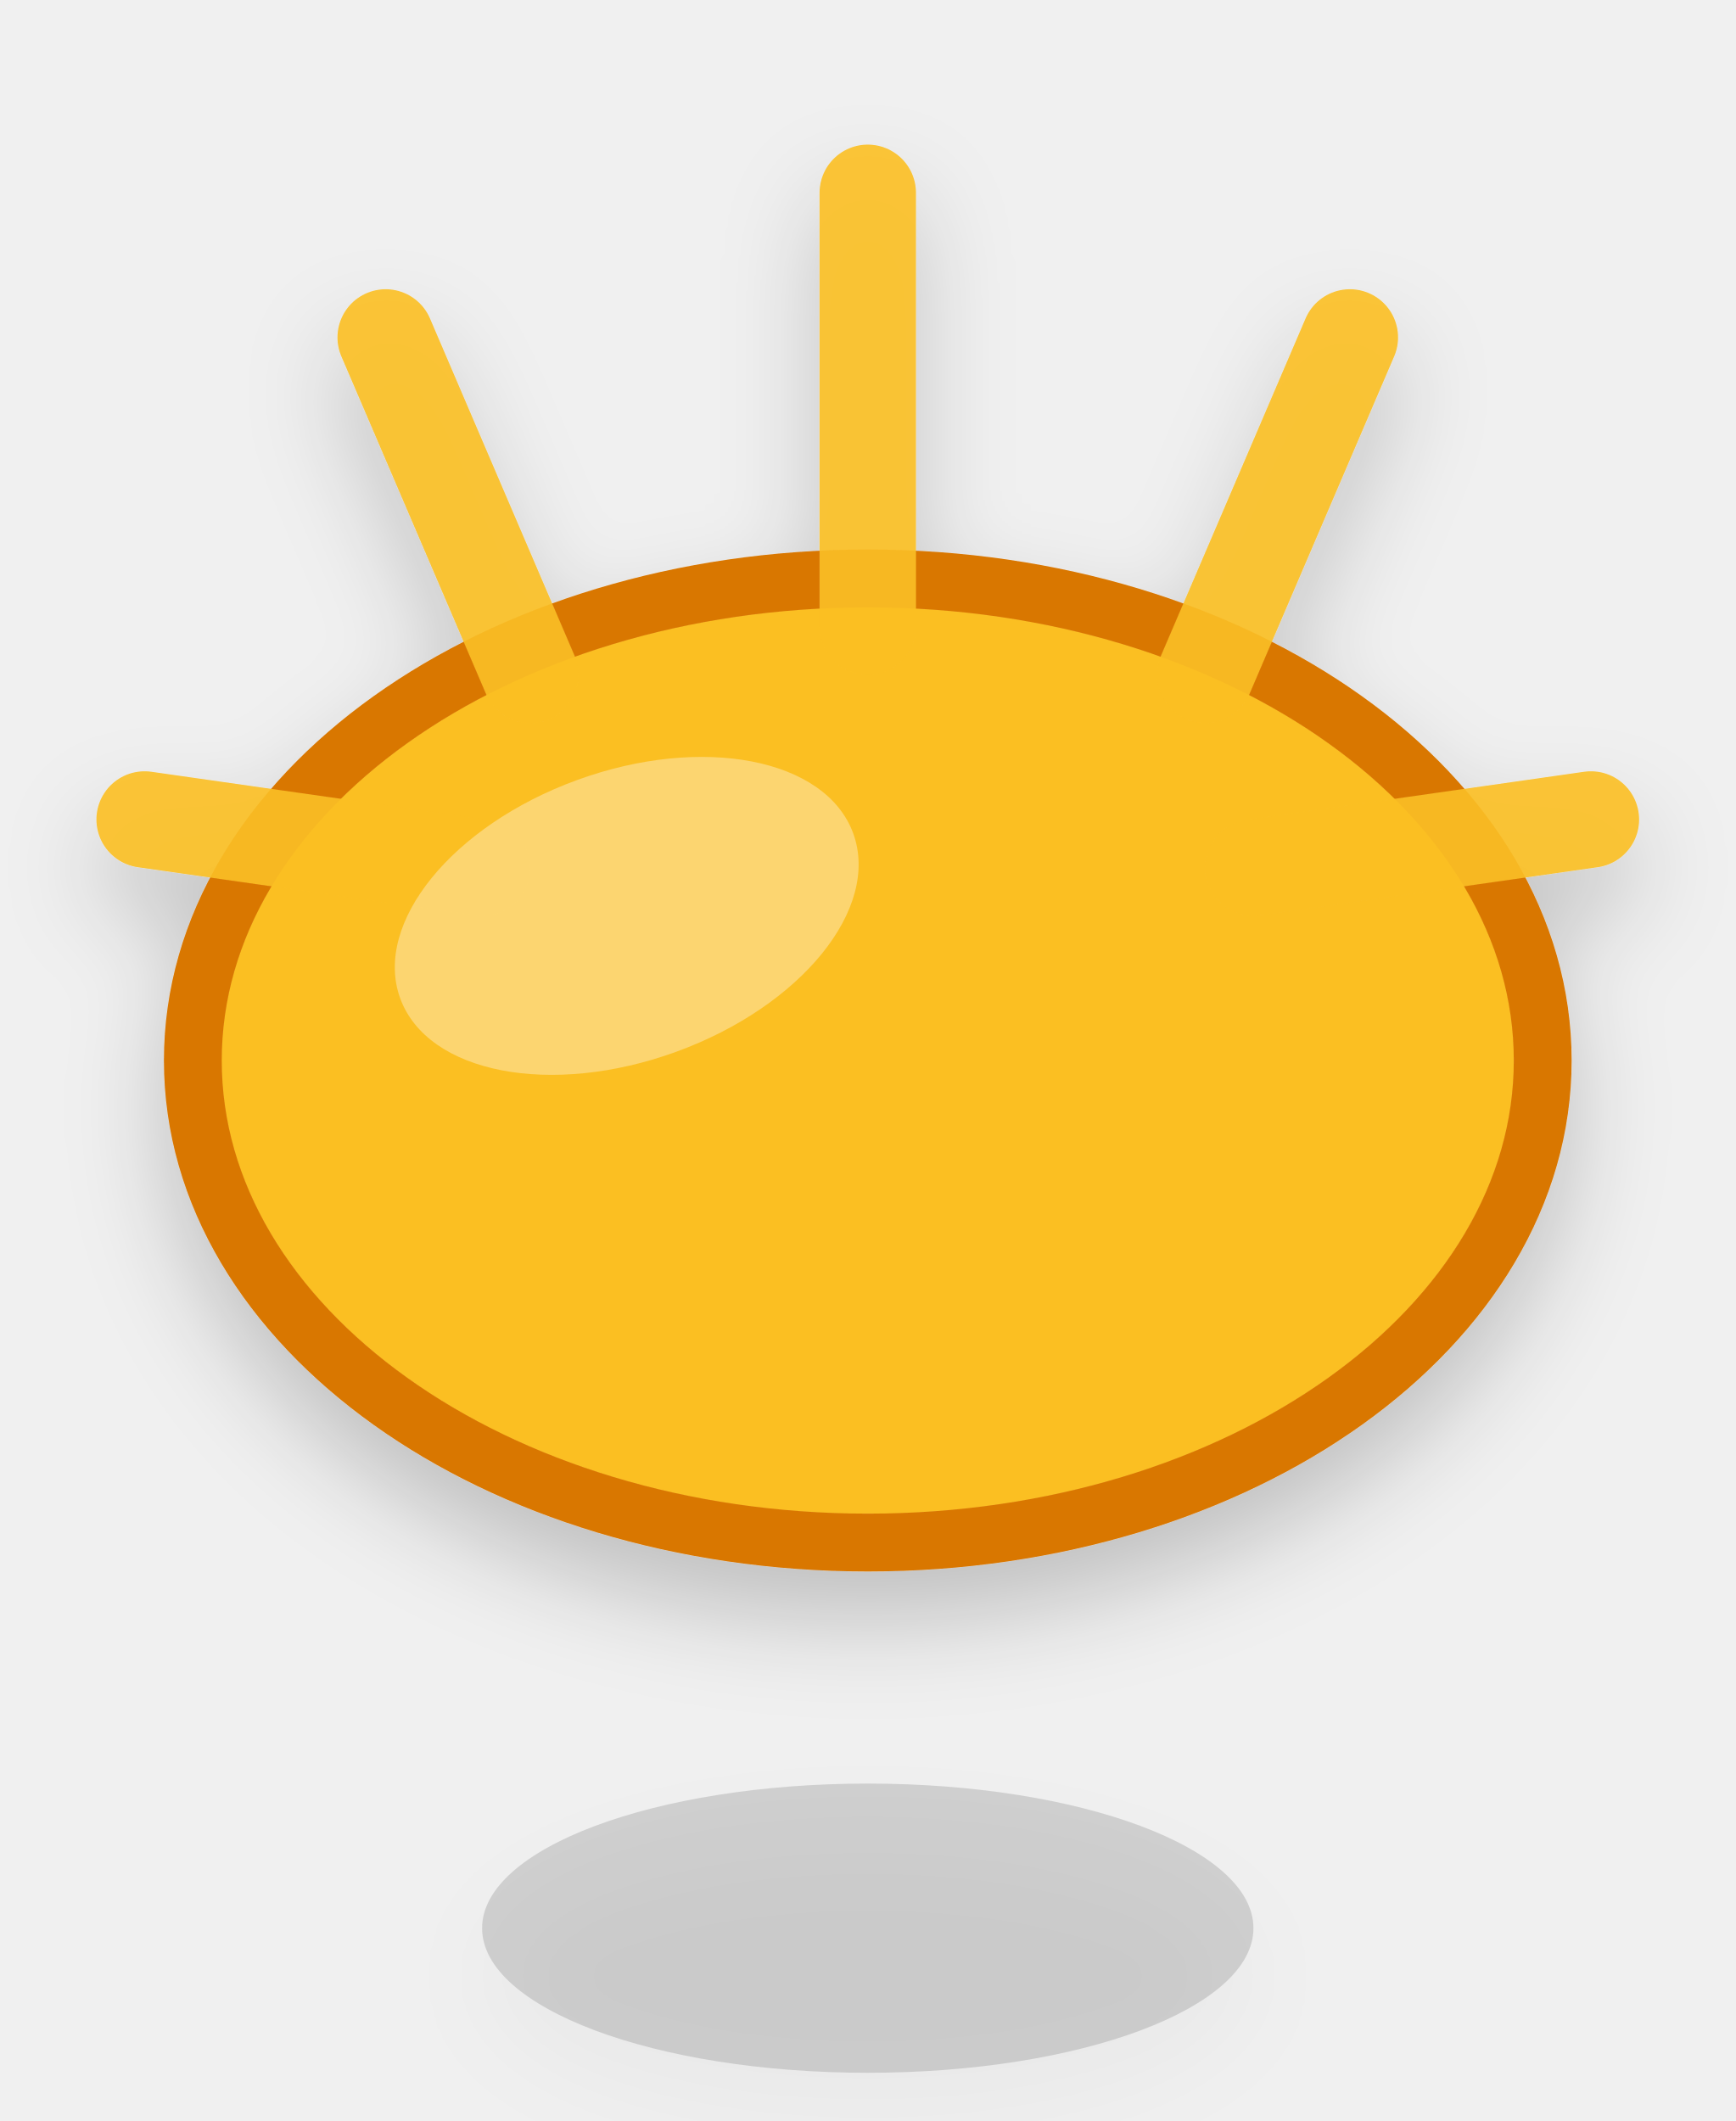
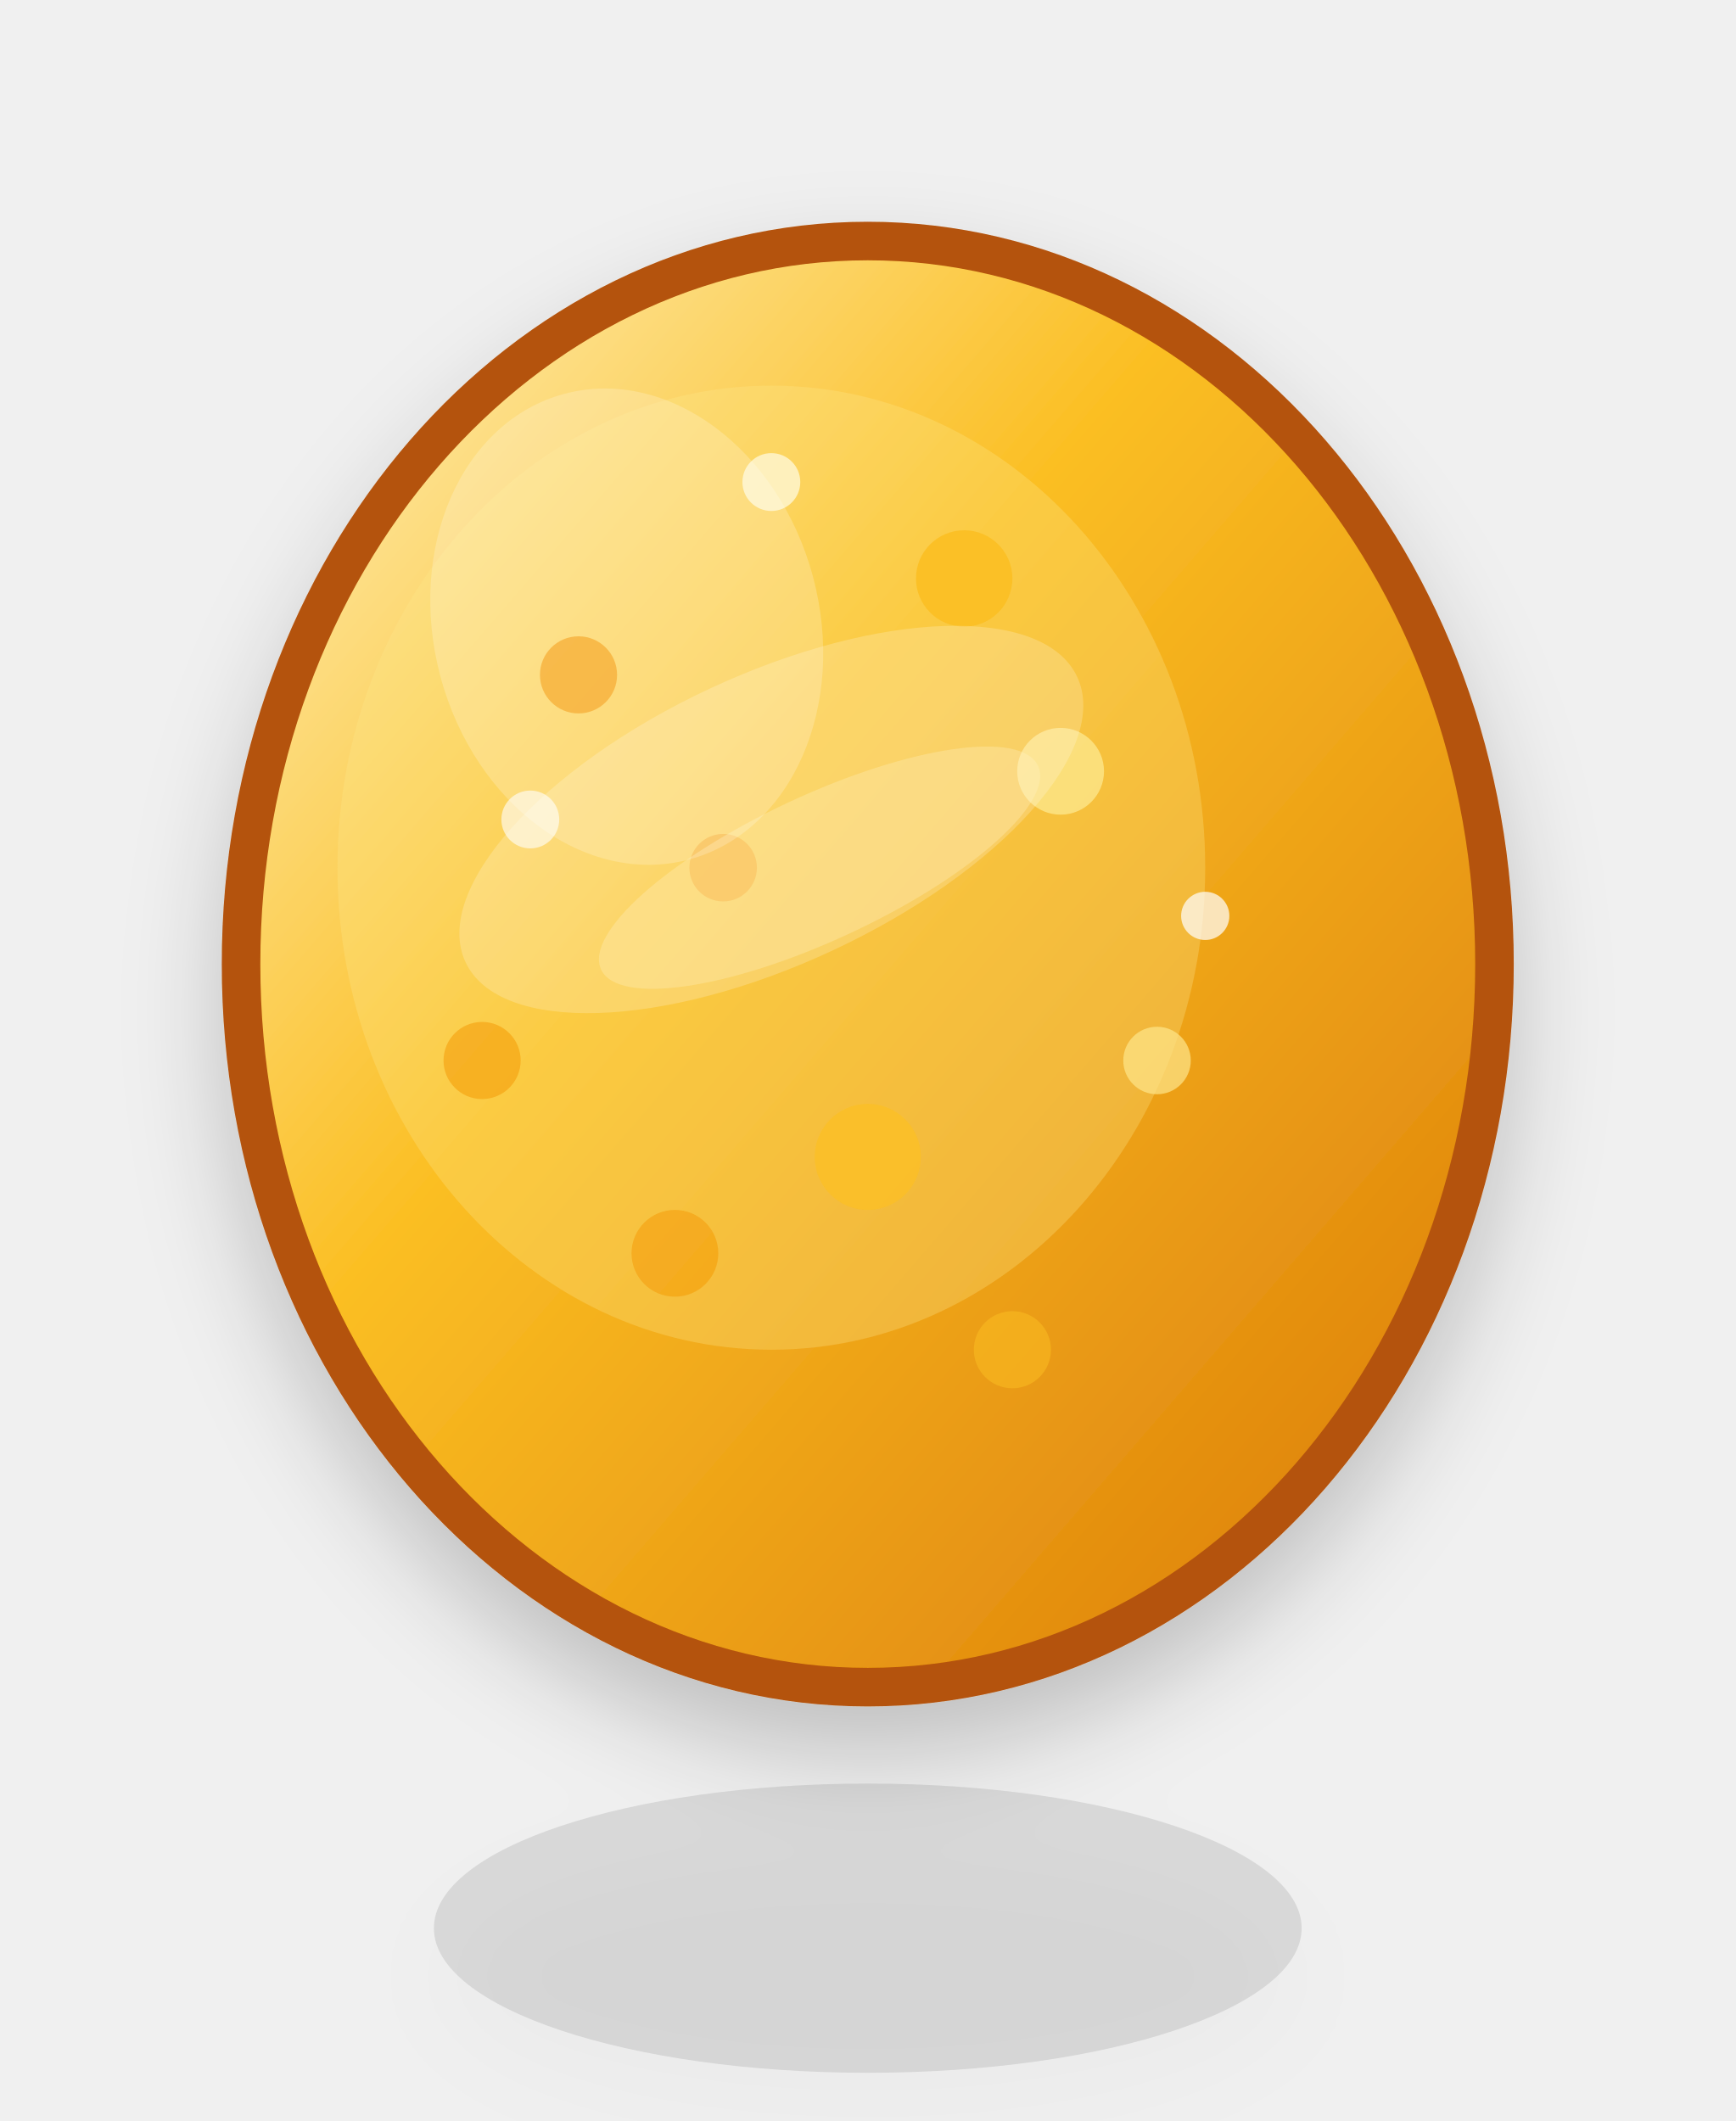
<svg xmlns="http://www.w3.org/2000/svg" viewBox="0 0 36 44" width="36" height="44">
  <defs>
    <filter id="shadow">
      <feDropShadow dx="0" dy="1" stdDeviation="1" flood-color="#00000033" />
    </filter>
+     <linearGradient id="sg" x1="0" y1="0" x2="1" y2="1">
+       <stop offset="0%" stop-color="#fef3c7" />
+       <stop offset="40%" stop-color="#fbbf24" />
+       <stop offset="100%" stop-color="#d97706" />
+     </linearGradient>
+     <clipPath id="sc">
+       <ellipse cx="18" cy="20" rx="13" ry="15" />
+     </clipPath>
  </defs>
  <g filter="url(#shadow)">
-     <ellipse cx="18" cy="22" rx="14" ry="10" fill="#fbbf24" stroke="#d97706" stroke-width="1.2" />
-     <line x1="18" y1="4" x2="18" y2="13" stroke="#fbbf24" stroke-width="2" stroke-linecap="round" opacity="0.9" />
-     <line x1="28" y1="7" x2="25" y2="14" stroke="#fbbf24" stroke-width="2" stroke-linecap="round" opacity="0.9" />
-     <line x1="33" y1="17" x2="26" y2="18" stroke="#fbbf24" stroke-width="2" stroke-linecap="round" opacity="0.9" />
-     <line x1="8" y1="7" x2="11" y2="14" stroke="#fbbf24" stroke-width="2" stroke-linecap="round" opacity="0.9" />
-     <line x1="3" y1="17" x2="10" y2="18" stroke="#fbbf24" stroke-width="2" stroke-linecap="round" opacity="0.9" />
-     <ellipse cx="13" cy="19" rx="5" ry="3" fill="white" opacity="0.35" transform="rotate(-20 13 19)" />
-     <ellipse cx="18" cy="40" rx="8" ry="3" fill="#00000022" />
+     <ellipse cx="18" cy="20" rx="13" ry="15" fill="url(#sg)" stroke="#b45309" stroke-width="0.8" />
+     <ellipse cx="16" cy="18" rx="9" ry="10" fill="#fde68a" opacity="0.3" />
+     <g clip-path="url(#sc)">
+       <circle cx="12" cy="14" r="0.8" fill="#f59e0b" opacity="0.8" />
+       <circle cx="20" cy="12" r="1" fill="#fbbf24" opacity="0.9" />
+       <circle cx="15" cy="18" r="0.7" fill="#f59e0b" opacity="0.7" />
+       <circle cx="22" cy="16" r="0.9" fill="#fde68a" opacity="0.8" />
+       <circle cx="10" cy="22" r="0.8" fill="#f59e0b" opacity="0.6" />
+       <circle cx="18" cy="24" r="1.1" fill="#fbbf24" opacity="0.8" />
+       <circle cx="24" cy="22" r="0.7" fill="#fde68a" opacity="0.7" />
+       <circle cx="14" cy="26" r="0.9" fill="#f59e0b" opacity="0.6" />
+       <circle cx="21" cy="28" r="0.8" fill="#fbbf24" opacity="0.5" />
+       <circle cx="16" cy="10" r="0.6" fill="#fef3c7" opacity="0.9" />
+       <circle cx="25" cy="19" r="0.5" fill="white" opacity="0.7" />
+       <circle cx="11" cy="17" r="0.6" fill="white" opacity="0.6" />
+       <ellipse cx="16" cy="17" rx="7" ry="3" fill="white" opacity="0.2" transform="rotate(-25 16 17)" />
+       <ellipse cx="17" cy="18" rx="5" ry="1.5" fill="#fef3c7" opacity="0.3" transform="rotate(-25 17 18)" />
+     </g>
+     <ellipse cx="13" cy="13" rx="4" ry="5" fill="white" opacity="0.2" transform="rotate(-15 13 13)" />
+     <ellipse cx="18" cy="40" rx="9" ry="3" fill="#00000018" />
  </g>
</svg>
